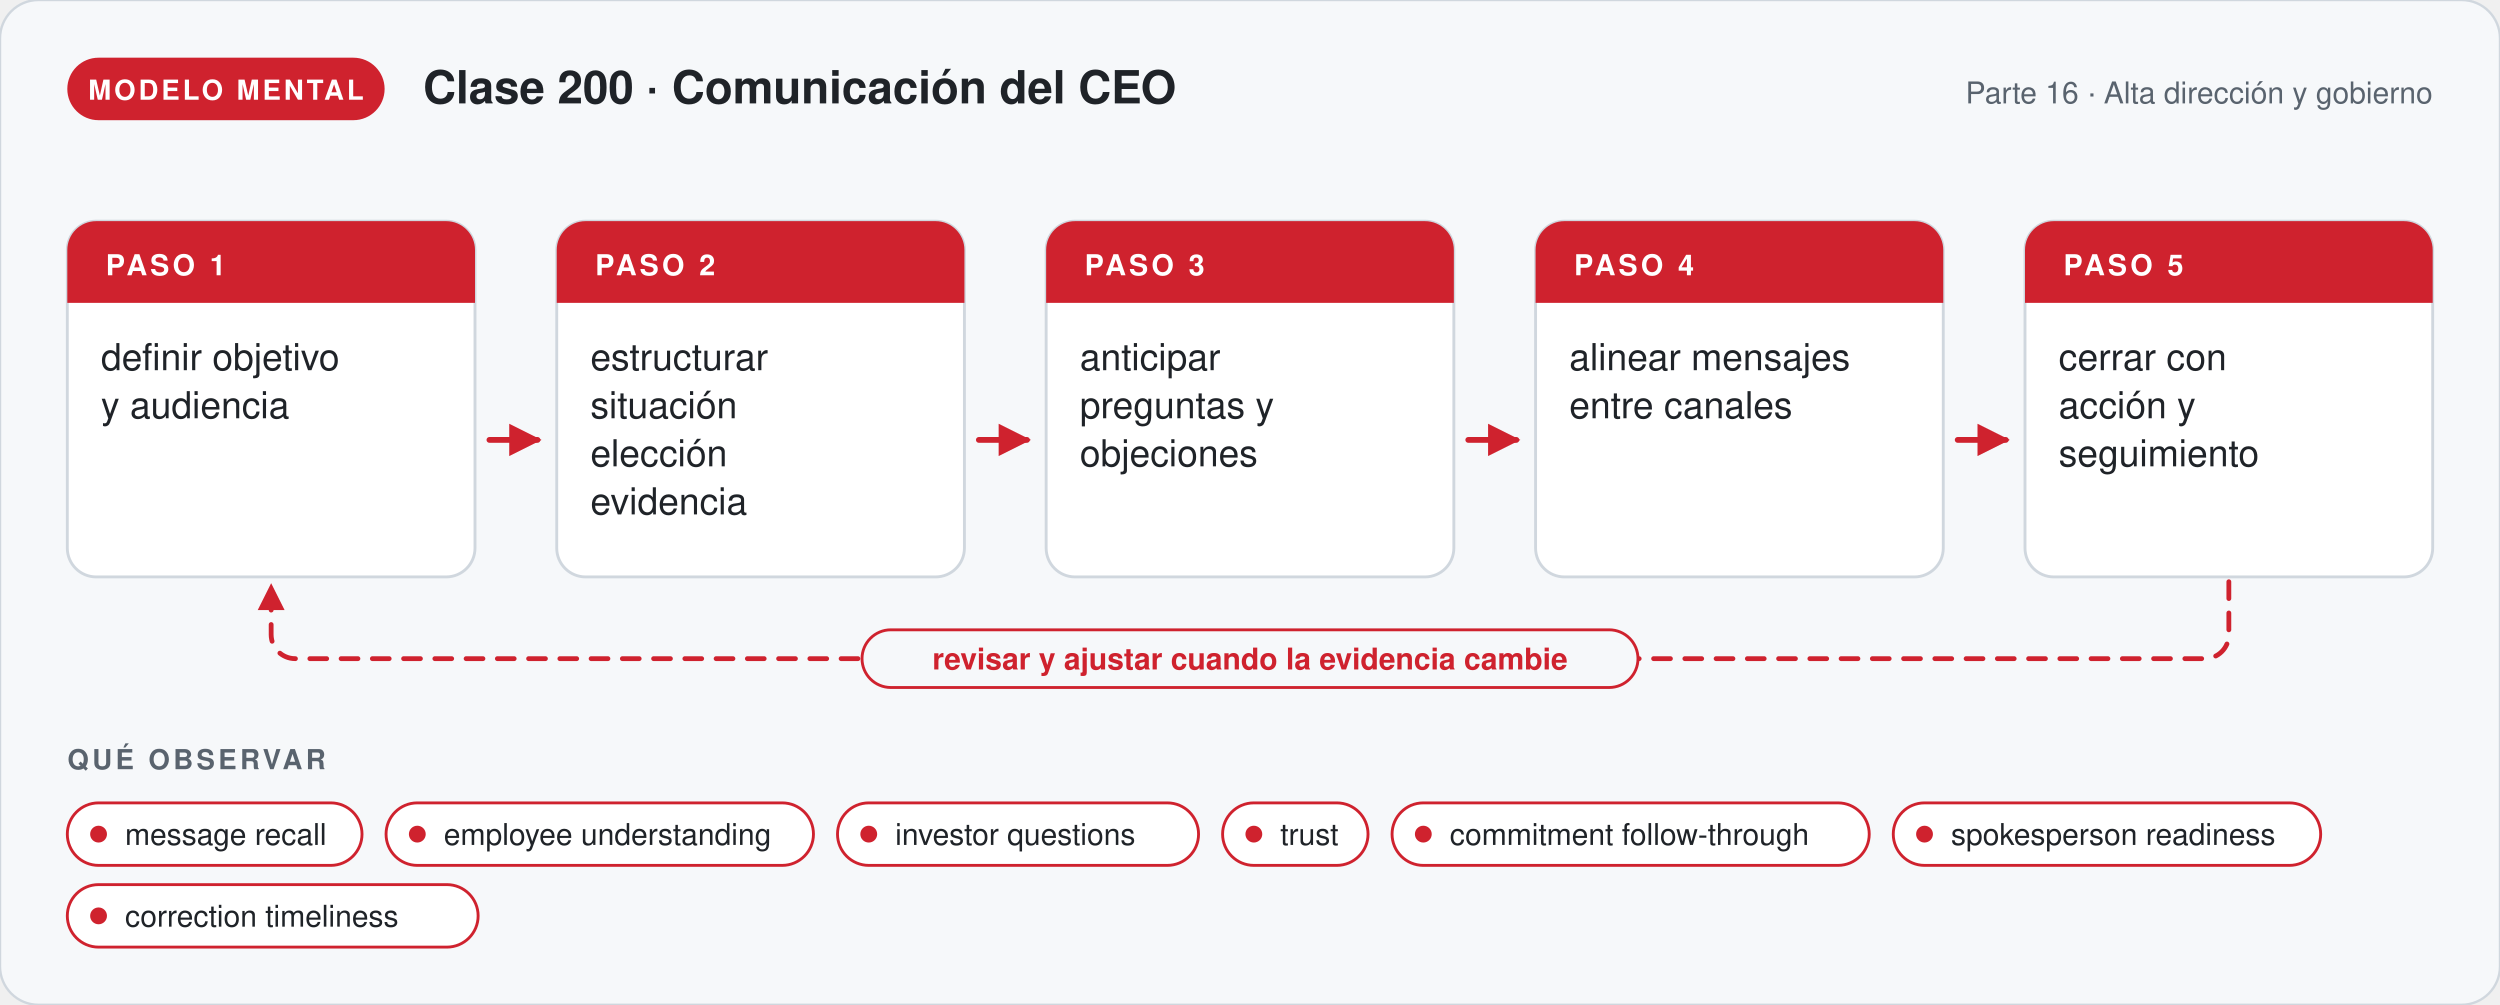
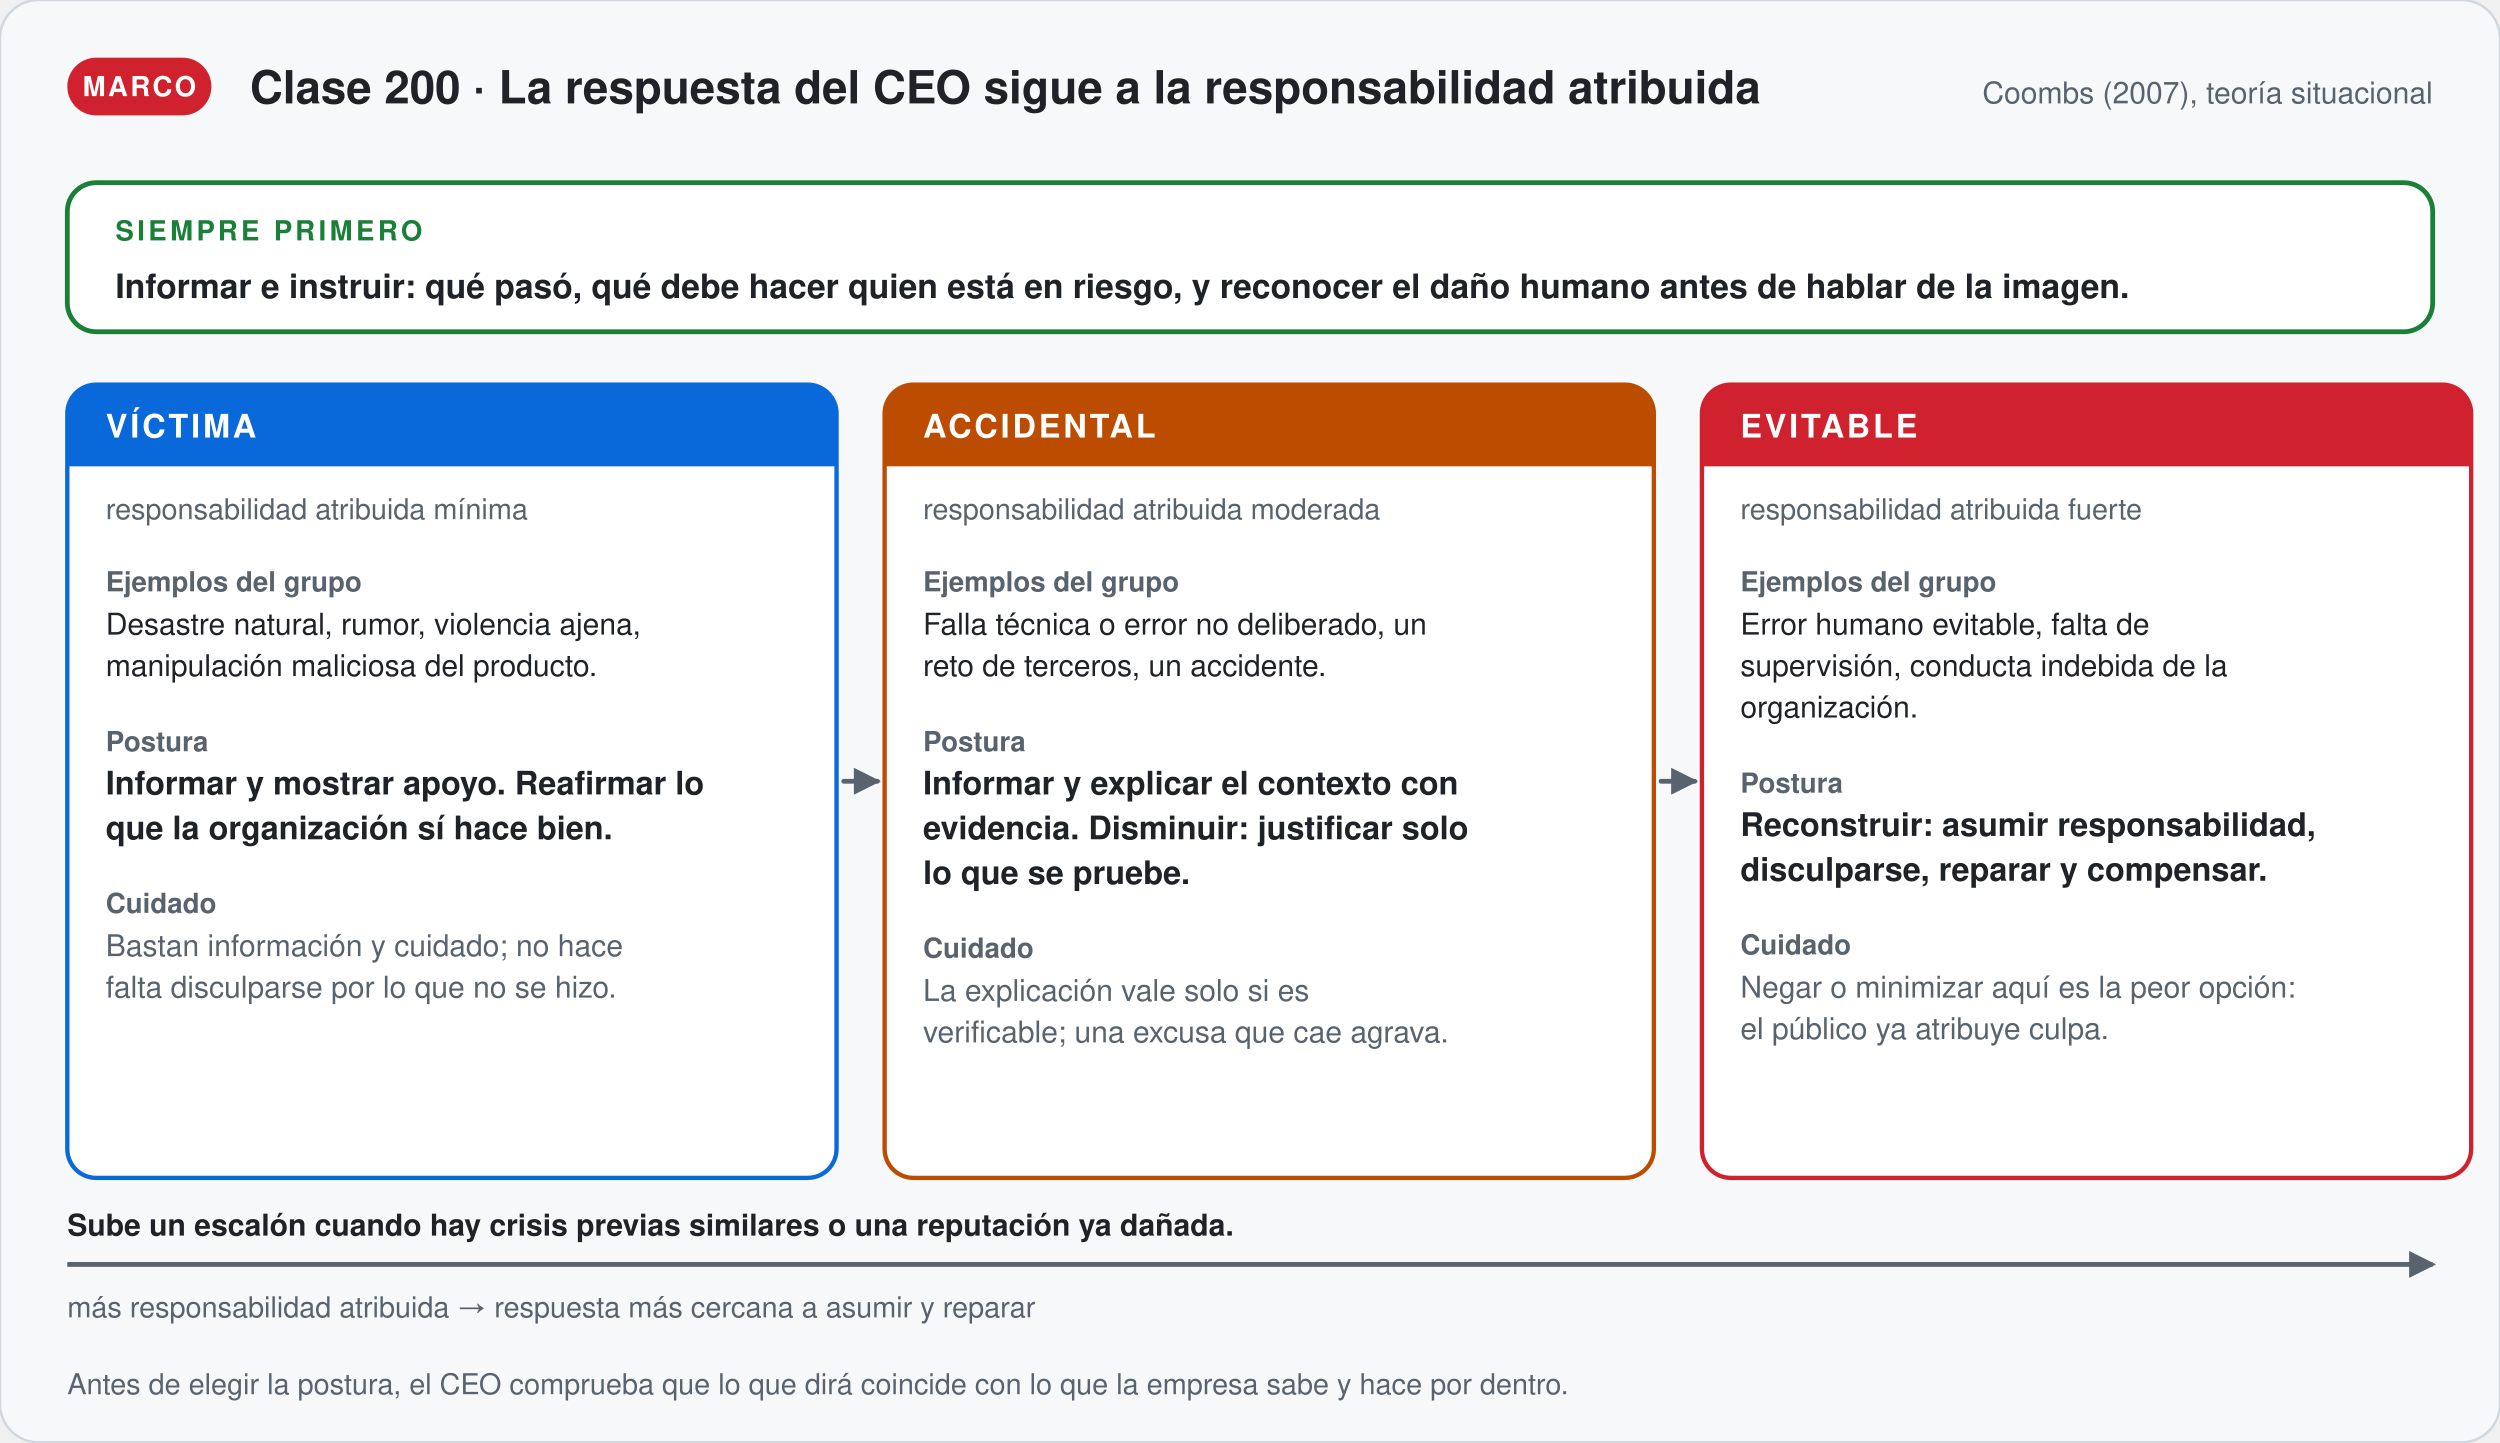
- <svg xmlns="http://www.w3.org/2000/svg" viewBox="0 0 1040 418" width="1040" role="img" aria-labelledby="t d" font-family="'Segoe UI', 'Helvetica Neue', Helvetica, Arial, sans-serif">
+ <svg xmlns="http://www.w3.org/2000/svg" viewBox="0 0 1040 600" width="1040" role="img" aria-labelledby="t-200 d-200" font-family="'Segoe UI', 'Helvetica Neue', Helvetica, Arial, sans-serif">
  <defs>
-     <marker id="punta" viewBox="0 0 10 10" refX="8" refY="5" markerWidth="7" markerHeight="7" orient="auto-start-reverse">
-       <path d="M1,1 L9,5 L1,9 Z" fill="#cf222e" />
+     <marker id="p-200" viewBox="0 0 10 10" refX="8" refY="5" markerWidth="7" markerHeight="7" orient="auto">
+       <path d="M1,1 L9,5 L1,9 Z" fill="#59636e" />
    </marker>
  </defs>
-   <rect width="1040" height="418" rx="16" fill="#f6f8fa" stroke="#d0d7de" />
-   <rect x="28" y="24" width="132" height="26" rx="13" fill="#cf222e" />
-   <text x="94" y="41.5" font-size="11.5" font-weight="700" fill="#ffffff" text-anchor="middle" letter-spacing="1.2">MODELO MENTAL</text>
-   <text x="176" y="43" font-size="19" font-weight="700" fill="#1f2328" text-anchor="start">Clase 200 · Comunicación del CEO</text>
-   <text x="1012" y="43" font-size="12.5" font-weight="400" fill="#59636e" text-anchor="end">Parte 16 · Alta dirección y gobierno</text>
-   <rect x="28" y="92" width="169.6" height="148" rx="12" fill="#ffffff" stroke="#d0d7de" stroke-width="1.2" />
-   <path d="M28,126 V104 a12,12 0 0 1 12,-12 H185.6 a12,12 0 0 1 12,12 V126 Z" fill="#cf222e" />
-   <text x="44" y="114.5" font-size="12" font-weight="700" fill="#ffffff" text-anchor="start" letter-spacing="1.4">PASO 1</text>
-   <text x="42" y="154" font-size="15.5" font-weight="400" fill="#1f2328" text-anchor="start">definir objetivo</text>
-   <text x="42" y="174" font-size="15.5" font-weight="400" fill="#1f2328" text-anchor="start">y audiencia</text>
-   <path d="M203.6,183 H223.6" stroke="#cf222e" stroke-width="2.4" stroke-linecap="round" marker-end="url(#punta)" />
-   <rect x="231.6" y="92" width="169.6" height="148" rx="12" fill="#ffffff" stroke="#d0d7de" stroke-width="1.2" />
-   <path d="M231.6,126 V104 a12,12 0 0 1 12,-12 H389.2 a12,12 0 0 1 12,12 V126 Z" fill="#cf222e" />
-   <text x="247.6" y="114.5" font-size="12" font-weight="700" fill="#ffffff" text-anchor="start" letter-spacing="1.4">PASO 2</text>
-   <text x="245.6" y="154" font-size="15.5" font-weight="400" fill="#1f2328" text-anchor="start">estructurar</text>
-   <text x="245.6" y="174" font-size="15.5" font-weight="400" fill="#1f2328" text-anchor="start">situación</text>
-   <text x="245.6" y="194" font-size="15.5" font-weight="400" fill="#1f2328" text-anchor="start">elección</text>
-   <text x="245.6" y="214" font-size="15.5" font-weight="400" fill="#1f2328" text-anchor="start">evidencia</text>
-   <path d="M407.2,183 H427.2" stroke="#cf222e" stroke-width="2.4" stroke-linecap="round" marker-end="url(#punta)" />
-   <rect x="435.2" y="92" width="169.6" height="148" rx="12" fill="#ffffff" stroke="#d0d7de" stroke-width="1.2" />
-   <path d="M435.2,126 V104 a12,12 0 0 1 12,-12 H592.8 a12,12 0 0 1 12,12 V126 Z" fill="#cf222e" />
-   <text x="451.2" y="114.5" font-size="12" font-weight="700" fill="#ffffff" text-anchor="start" letter-spacing="1.4">PASO 3</text>
-   <text x="449.2" y="154" font-size="15.5" font-weight="400" fill="#1f2328" text-anchor="start">anticipar</text>
-   <text x="449.2" y="174" font-size="15.5" font-weight="400" fill="#1f2328" text-anchor="start">preguntas y</text>
-   <text x="449.2" y="194" font-size="15.5" font-weight="400" fill="#1f2328" text-anchor="start">objeciones</text>
-   <path d="M610.8,183 H630.8" stroke="#cf222e" stroke-width="2.4" stroke-linecap="round" marker-end="url(#punta)" />
-   <rect x="638.8" y="92" width="169.6" height="148" rx="12" fill="#ffffff" stroke="#d0d7de" stroke-width="1.2" />
-   <path d="M638.8,126 V104 a12,12 0 0 1 12,-12 H796.4 a12,12 0 0 1 12,12 V126 Z" fill="#cf222e" />
-   <text x="654.8" y="114.5" font-size="12" font-weight="700" fill="#ffffff" text-anchor="start" letter-spacing="1.4">PASO 4</text>
-   <text x="652.8" y="154" font-size="15.5" font-weight="400" fill="#1f2328" text-anchor="start">alinear mensajes</text>
-   <text x="652.8" y="174" font-size="15.5" font-weight="400" fill="#1f2328" text-anchor="start">entre canales</text>
-   <path d="M814.4,183 H834.4" stroke="#cf222e" stroke-width="2.4" stroke-linecap="round" marker-end="url(#punta)" />
-   <rect x="842.4" y="92" width="169.6" height="148" rx="12" fill="#ffffff" stroke="#d0d7de" stroke-width="1.2" />
-   <path d="M842.4,126 V104 a12,12 0 0 1 12,-12 H1000 a12,12 0 0 1 12,12 V126 Z" fill="#cf222e" />
-   <text x="858.4" y="114.5" font-size="12" font-weight="700" fill="#ffffff" text-anchor="start" letter-spacing="1.4">PASO 5</text>
-   <text x="856.4" y="154" font-size="15.5" font-weight="400" fill="#1f2328" text-anchor="start">cerrar con</text>
-   <text x="856.4" y="174" font-size="15.5" font-weight="400" fill="#1f2328" text-anchor="start">acción y</text>
-   <text x="856.4" y="194" font-size="15.5" font-weight="400" fill="#1f2328" text-anchor="start">seguimiento</text>
-   <path d="M927.2,242 V264 a10,10 0 0 1 -10,10 H122.8 a10,10 0 0 1 -10,-10 V244" fill="none" stroke="#cf222e" stroke-width="2" stroke-dasharray="7 6" stroke-linecap="round" marker-end="url(#punta)" />
-   <rect x="358.6" y="262" width="322.8" height="24" rx="12" fill="#f6f8fa" stroke="#cf222e" stroke-width="1.2" />
-   <text x="520" y="278.5" font-size="12.5" font-weight="600" fill="#cf222e" text-anchor="middle">revisar y ajustar cuando la evidencia cambie</text>
-   <text x="28" y="320" font-size="11.5" font-weight="700" fill="#59636e" text-anchor="start" letter-spacing="1.4">QUÉ OBSERVAR</text>
-   <rect x="28" y="334" width="122.6" height="26" rx="13" fill="#ffffff" stroke="#cf222e" stroke-width="1.2" />
-   <circle cx="41" cy="347" r="3.5" fill="#cf222e" />
-   <text x="52" y="351.5" font-size="12.5" font-weight="400" fill="#1f2328" text-anchor="start">message recall</text>
-   <rect x="160.6" y="334" width="177.8" height="26" rx="13" fill="#ffffff" stroke="#cf222e" stroke-width="1.2" />
-   <circle cx="173.6" cy="347" r="3.5" fill="#cf222e" />
-   <text x="184.6" y="351.5" font-size="12.5" font-weight="400" fill="#1f2328" text-anchor="start">employee understanding</text>
-   <rect x="348.4" y="334" width="150.2" height="26" rx="13" fill="#ffffff" stroke="#cf222e" stroke-width="1.2" />
-   <circle cx="361.4" cy="347" r="3.5" fill="#cf222e" />
-   <text x="372.4" y="351.5" font-size="12.5" font-weight="400" fill="#1f2328" text-anchor="start">investor questions</text>
-   <rect x="508.6" y="334" width="60.5" height="26" rx="13" fill="#ffffff" stroke="#cf222e" stroke-width="1.2" />
-   <circle cx="521.6" cy="347" r="3.5" fill="#cf222e" />
-   <text x="532.6" y="351.5" font-size="12.5" font-weight="400" fill="#1f2328" text-anchor="start">trust</text>
-   <rect x="579.1" y="334" width="198.5" height="26" rx="13" fill="#ffffff" stroke="#cf222e" stroke-width="1.2" />
-   <circle cx="592.1" cy="347" r="3.5" fill="#cf222e" />
-   <text x="603.1" y="351.5" font-size="12.5" font-weight="400" fill="#1f2328" text-anchor="start">commitment follow-through</text>
-   <rect x="787.6" y="334" width="177.8" height="26" rx="13" fill="#ffffff" stroke="#cf222e" stroke-width="1.2" />
-   <circle cx="800.6" cy="347" r="3.5" fill="#cf222e" />
-   <text x="811.6" y="351.5" font-size="12.5" font-weight="400" fill="#1f2328" text-anchor="start">spokesperson readiness</text>
-   <rect x="28" y="368" width="170.9" height="26" rx="13" fill="#ffffff" stroke="#cf222e" stroke-width="1.2" />
-   <circle cx="41" cy="381" r="3.5" fill="#cf222e" />
-   <text x="52" y="385.5" font-size="12.5" font-weight="400" fill="#1f2328" text-anchor="start">correction timeliness</text>
+   <rect width="1040" height="600" rx="16" fill="#f6f8fa" stroke="#d0d7de" />
+   <rect x="28" y="24" width="59.95" height="24" rx="12" fill="#cf222e" />
+   <text x="57.975" y="40" font-size="11.5" font-weight="700" fill="#ffffff" text-anchor="middle" letter-spacing="1">MARCO</text>
+   <text x="103.95" y="43" font-size="19" font-weight="700" fill="#1f2328" text-anchor="start">Clase 200 · La respuesta del CEO sigue a la responsabilidad atribuida</text>
+   <text x="1012" y="43" font-size="12.5" font-weight="400" fill="#59636e" text-anchor="end">Coombs (2007), teoría situacional</text>
+   <rect x="28" y="76" width="984" height="62" rx="12" fill="#ffffff" stroke="#1a7f37" stroke-width="2" />
+   <text x="48" y="100" font-size="11.5" font-weight="700" fill="#1a7f37" text-anchor="start" letter-spacing="1.4">SIEMPRE PRIMERO</text>
+   <text x="48" y="124" font-size="14" font-weight="600" fill="#1f2328" text-anchor="start">Informar e instruir: qué pasó, qué debe hacer quien está en riesgo, y reconocer el daño humano antes de hablar de la imagen.</text>
+   <rect x="28" y="160" width="320" height="330" rx="12" fill="#ffffff" stroke="#0969da" stroke-width="1.8" />
+   <path d="M28,194 V172 a12,12 0 0 1 12,-12 H336 a12,12 0 0 1 12,12 V194 Z" fill="#0969da" />
+   <text x="44" y="182" font-size="13.5" font-weight="800" fill="#ffffff" text-anchor="start" letter-spacing="1.2">VÍCTIMA</text>
+   <text x="44" y="216" font-size="12" font-weight="400" fill="#59636e" text-anchor="start">responsabilidad atribuida mínima</text>
+   <text x="44" y="246" font-size="11.5" font-weight="700" fill="#59636e" text-anchor="start">Ejemplos del grupo</text>
+   <text x="44" y="264" font-size="12.5" font-weight="400" fill="#1f2328" text-anchor="start">Desastre natural, rumor, violencia ajena,</text>
+   <text x="44" y="281.25" font-size="12.5" font-weight="400" fill="#1f2328" text-anchor="start">manipulación maliciosa del producto.</text>
+   <text x="44" y="312.5" font-size="11.5" font-weight="700" fill="#59636e" text-anchor="start">Postura</text>
+   <text x="44" y="330.5" font-size="13.5" font-weight="600" fill="#1f2328" text-anchor="start">Informar y mostrar apoyo. Reafirmar lo</text>
+   <text x="44" y="349.13" font-size="13.5" font-weight="600" fill="#1f2328" text-anchor="start">que la organización sí hace bien.</text>
+   <text x="44" y="379.76" font-size="11.5" font-weight="700" fill="#59636e" text-anchor="start">Cuidado</text>
+   <text x="44" y="397.76" font-size="12.5" font-weight="400" fill="#59636e" text-anchor="start">Bastan información y cuidado; no hace</text>
+   <text x="44" y="415.01" font-size="12.5" font-weight="400" fill="#59636e" text-anchor="start">falta disculparse por lo que no se hizo.</text>
+   <path d="M351,325 L365,325" stroke="#59636e" stroke-width="2" fill="none" stroke-linecap="round" marker-end="url(#p-200)" />
+   <rect x="368" y="160" width="320" height="330" rx="12" fill="#ffffff" stroke="#bc4c00" stroke-width="1.8" />
+   <path d="M368,194 V172 a12,12 0 0 1 12,-12 H676 a12,12 0 0 1 12,12 V194 Z" fill="#bc4c00" />
+   <text x="384" y="182" font-size="13.5" font-weight="800" fill="#ffffff" text-anchor="start" letter-spacing="1.2">ACCIDENTAL</text>
+   <text x="384" y="216" font-size="12" font-weight="400" fill="#59636e" text-anchor="start">responsabilidad atribuida moderada</text>
+   <text x="384" y="246" font-size="11.5" font-weight="700" fill="#59636e" text-anchor="start">Ejemplos del grupo</text>
+   <text x="384" y="264" font-size="12.5" font-weight="400" fill="#1f2328" text-anchor="start">Falla técnica o error no deliberado, un</text>
+   <text x="384" y="281.25" font-size="12.5" font-weight="400" fill="#1f2328" text-anchor="start">reto de terceros, un accidente.</text>
+   <text x="384" y="312.5" font-size="11.5" font-weight="700" fill="#59636e" text-anchor="start">Postura</text>
+   <text x="384" y="330.5" font-size="13.5" font-weight="600" fill="#1f2328" text-anchor="start">Informar y explicar el contexto con</text>
+   <text x="384" y="349.13" font-size="13.5" font-weight="600" fill="#1f2328" text-anchor="start">evidencia. Disminuir: justificar solo</text>
+   <text x="384" y="367.76" font-size="13.5" font-weight="600" fill="#1f2328" text-anchor="start">lo que se pruebe.</text>
+   <text x="384" y="398.39" font-size="11.5" font-weight="700" fill="#59636e" text-anchor="start">Cuidado</text>
+   <text x="384" y="416.39" font-size="12.5" font-weight="400" fill="#59636e" text-anchor="start">La explicación vale solo si es</text>
+   <text x="384" y="433.64" font-size="12.5" font-weight="400" fill="#59636e" text-anchor="start">verificable; una excusa que cae agrava.</text>
+   <path d="M691,325 L705,325" stroke="#59636e" stroke-width="2" fill="none" stroke-linecap="round" marker-end="url(#p-200)" />
+   <rect x="708" y="160" width="320" height="330" rx="12" fill="#ffffff" stroke="#cf222e" stroke-width="1.8" />
+   <path d="M708,194 V172 a12,12 0 0 1 12,-12 H1016 a12,12 0 0 1 12,12 V194 Z" fill="#cf222e" />
+   <text x="724" y="182" font-size="13.5" font-weight="800" fill="#ffffff" text-anchor="start" letter-spacing="1.2">EVITABLE</text>
+   <text x="724" y="216" font-size="12" font-weight="400" fill="#59636e" text-anchor="start">responsabilidad atribuida fuerte</text>
+   <text x="724" y="246" font-size="11.5" font-weight="700" fill="#59636e" text-anchor="start">Ejemplos del grupo</text>
+   <text x="724" y="264" font-size="12.5" font-weight="400" fill="#1f2328" text-anchor="start">Error humano evitable, falta de</text>
+   <text x="724" y="281.25" font-size="12.5" font-weight="400" fill="#1f2328" text-anchor="start">supervisión, conducta indebida de la</text>
+   <text x="724" y="298.5" font-size="12.5" font-weight="400" fill="#1f2328" text-anchor="start">organización.</text>
+   <text x="724" y="329.75" font-size="11.5" font-weight="700" fill="#59636e" text-anchor="start">Postura</text>
+   <text x="724" y="347.75" font-size="13.5" font-weight="600" fill="#1f2328" text-anchor="start">Reconstruir: asumir responsabilidad,</text>
+   <text x="724" y="366.38" font-size="13.5" font-weight="600" fill="#1f2328" text-anchor="start">disculparse, reparar y compensar.</text>
+   <text x="724" y="397.01" font-size="11.5" font-weight="700" fill="#59636e" text-anchor="start">Cuidado</text>
+   <text x="724" y="415.01" font-size="12.5" font-weight="400" fill="#59636e" text-anchor="start">Negar o minimizar aquí es la peor opción:</text>
+   <text x="724" y="432.26" font-size="12.5" font-weight="400" fill="#59636e" text-anchor="start">el público ya atribuye culpa.</text>
+   <text x="28" y="514" font-size="12.5" font-weight="600" fill="#1f2328" text-anchor="start">Sube un escalón cuando hay crisis previas similares o una reputación ya dañada.</text>
+   <path d="M28,526 H1012" stroke="#59636e" stroke-width="2" marker-end="url(#p-200)" />
+   <text x="28" y="548" font-size="12" font-weight="400" fill="#59636e" text-anchor="start">más responsabilidad atribuida  →  respuesta más cercana a asumir y reparar</text>
+   <text x="28" y="580" font-size="12" font-weight="400" fill="#59636e" text-anchor="start">Antes de elegir la postura, el CEO comprueba que lo que dirá coincide con lo que la empresa sabe y hace por dentro.</text>
</svg>
